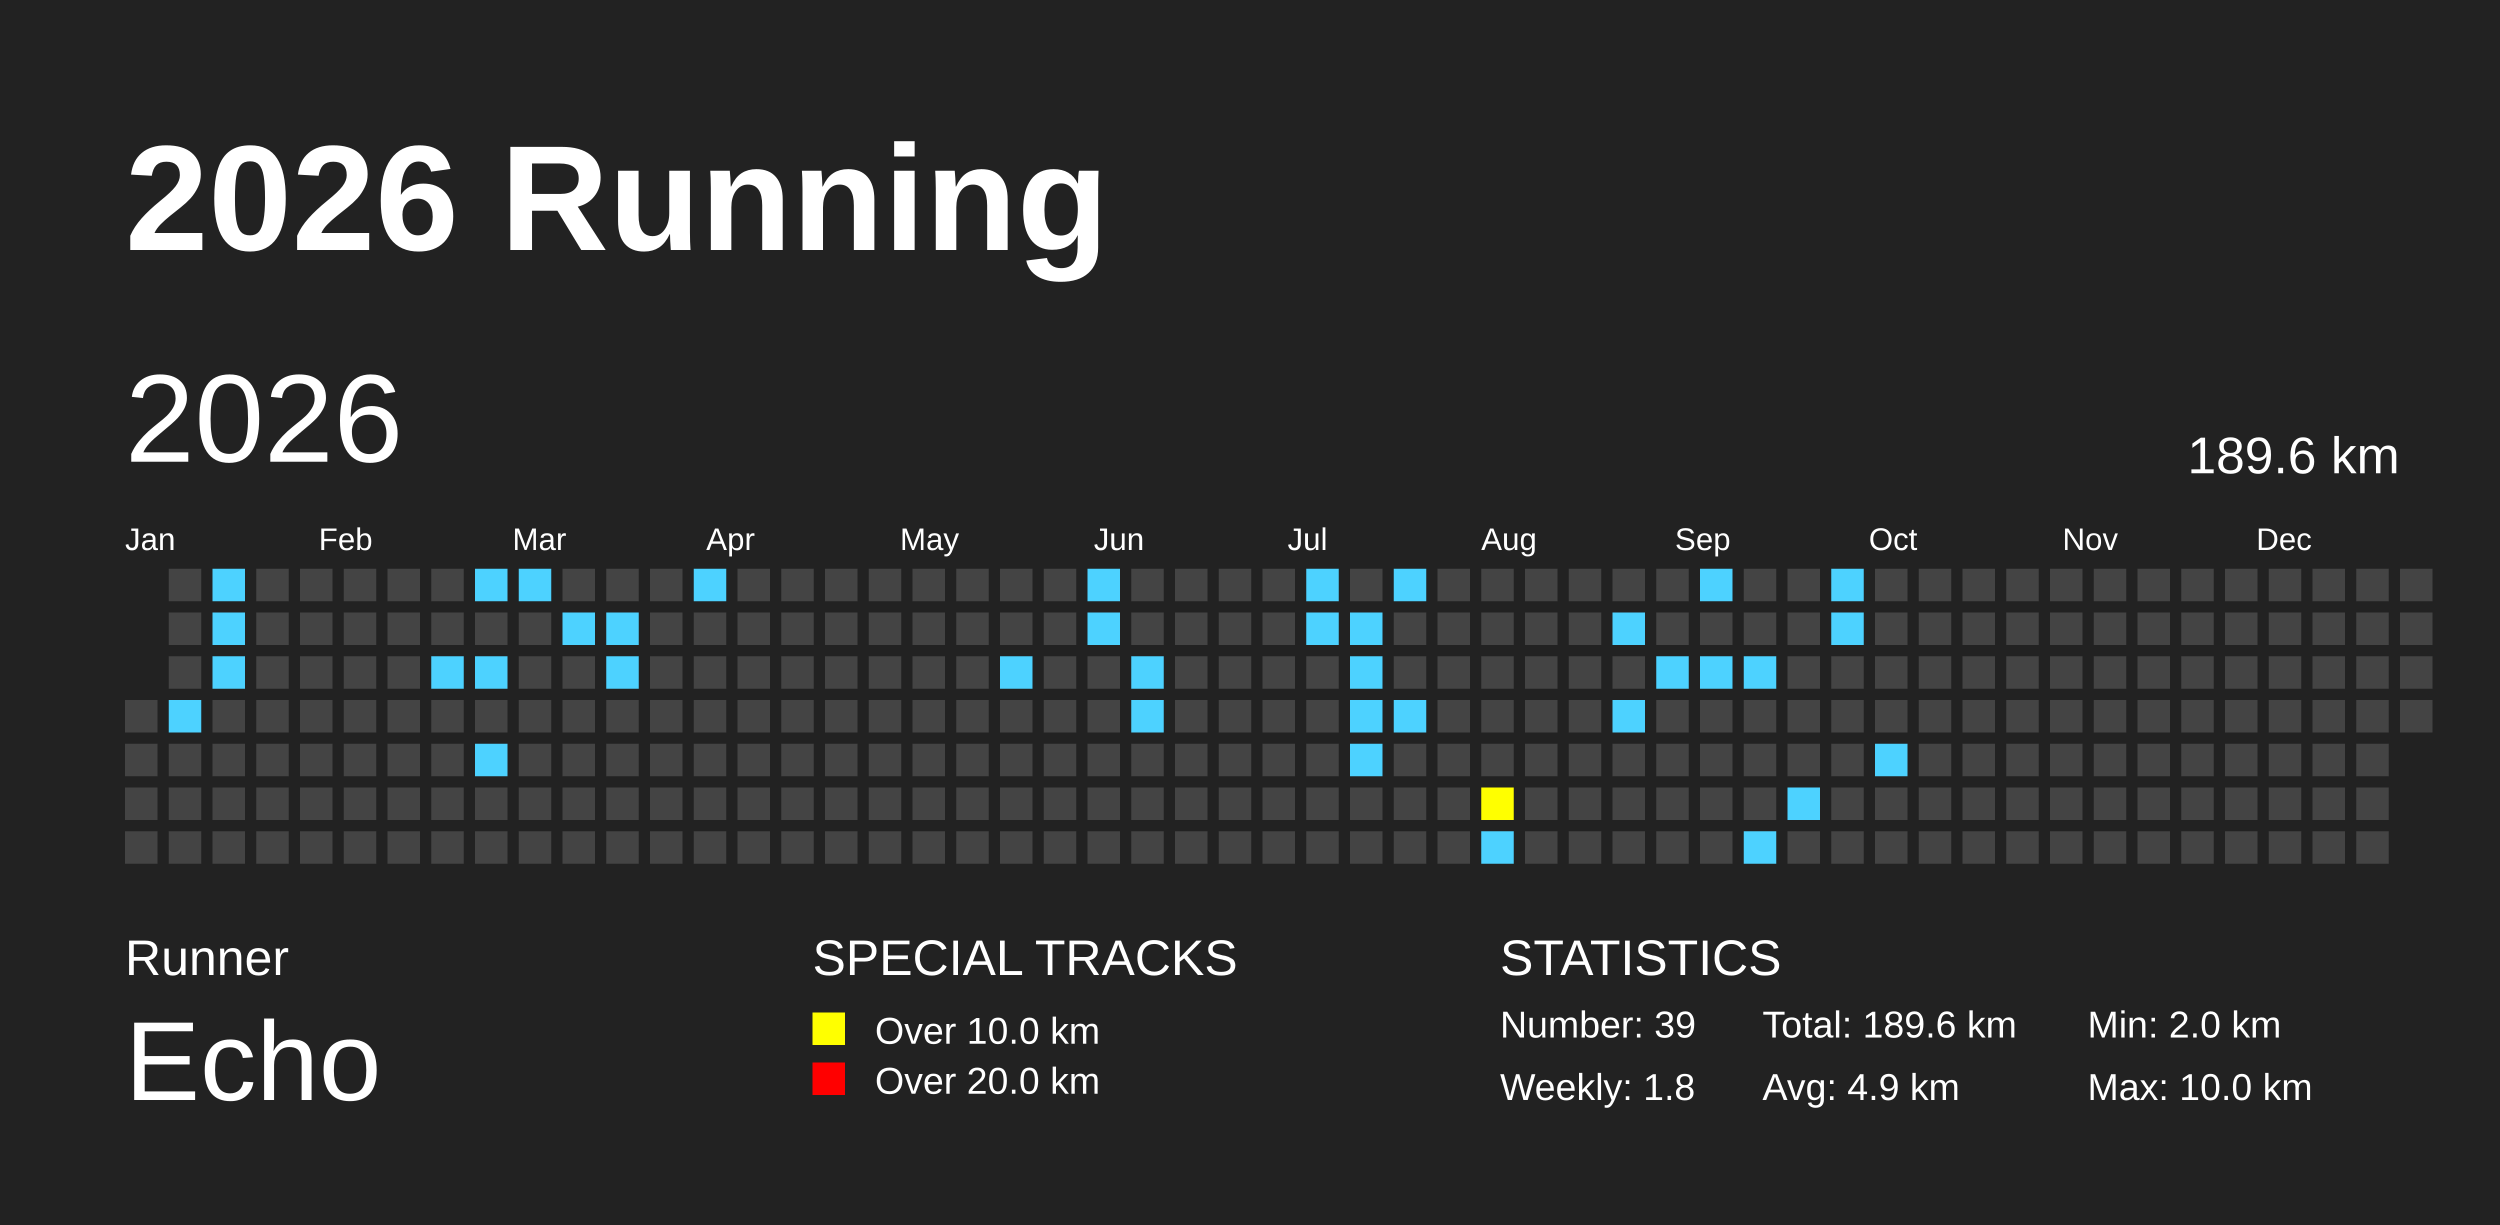
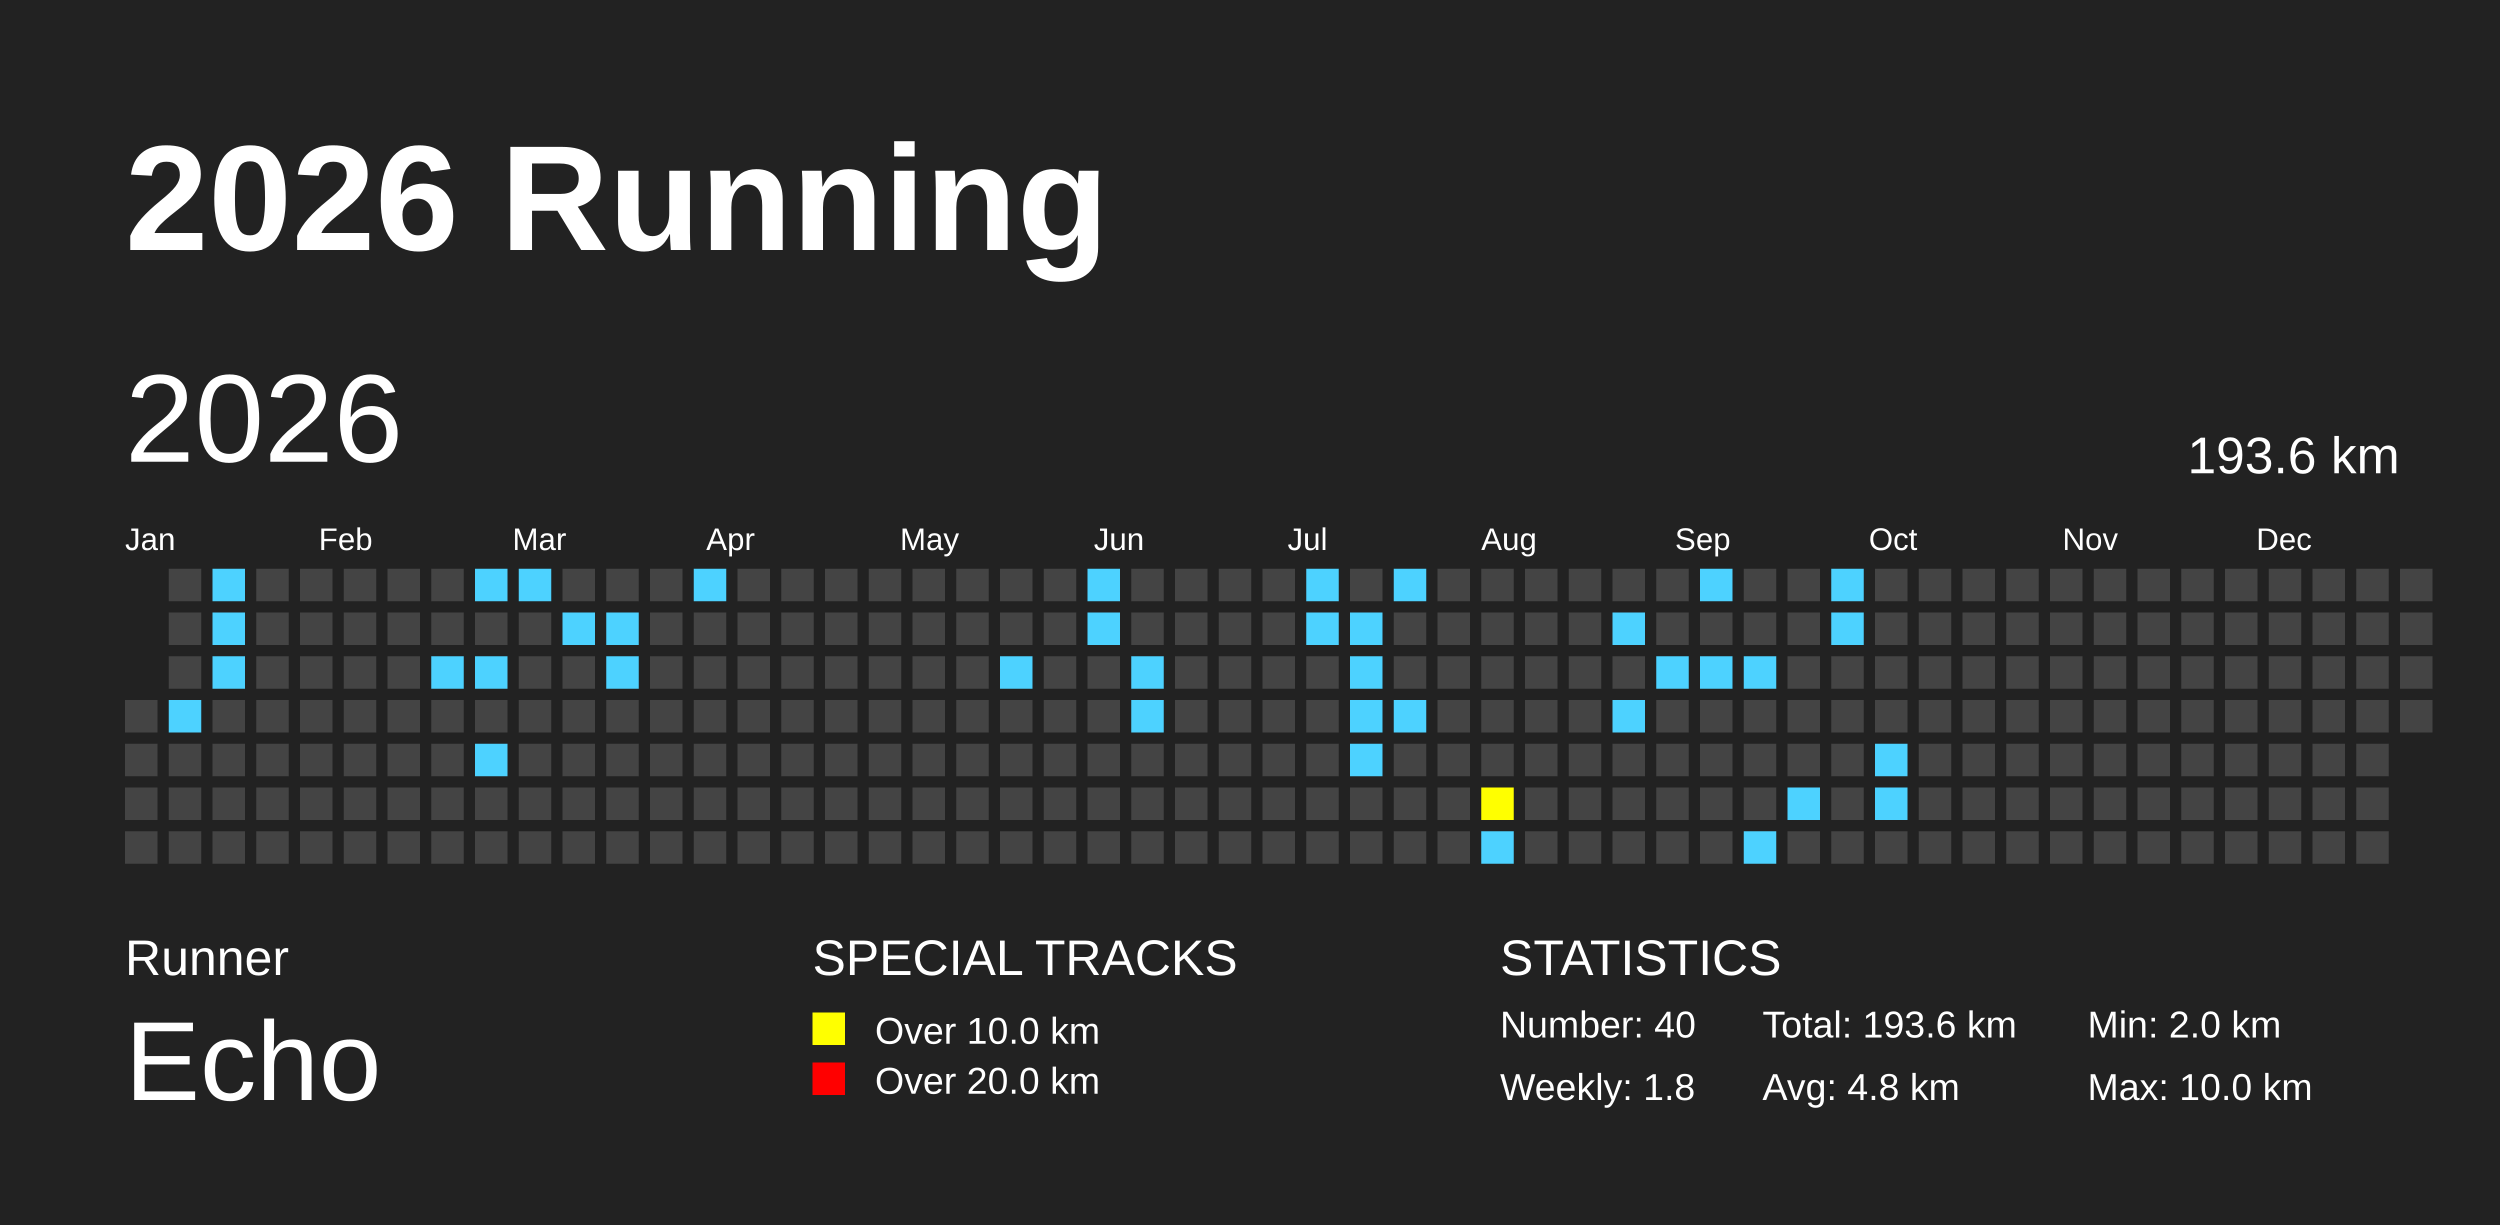
<svg xmlns="http://www.w3.org/2000/svg" baseProfile="full" height="98mm" version="1.1" viewBox="0,0,200,98" width="200mm">
  <defs />
  <rect fill="#222222" height="98" width="200" x="0" y="0" />
  <text fill="#FFFFFF" style="font-size:12px; font-family:Arial; font-weight:bold;" x="10" y="20">2026 Running</text>
  <text fill="#FFFFFF" style="font-size:4px; font-family:Arial" x="10" y="78">Runner</text>
  <text fill="#FFFFFF" style="font-size:9px; font-family:Arial" x="10" y="88">Echo</text>
  <text fill="#FFFFFF" style="font-size:4px; font-family:Arial" x="65" y="78">SPECIAL TRACKS</text>
  <rect fill="yellow" height="2.6" width="2.6" x="65" y="81" />
  <text fill="#FFFFFF" style="font-size:3px; font-family:Arial" x="70" y="83.5">Over 10.0 km</text>
  <rect fill="red" height="2.6" width="2.6" x="65" y="85" />
  <text fill="#FFFFFF" style="font-size:3px; font-family:Arial" x="70" y="87.5">Over 20.0 km</text>
  <text fill="#FFFFFF" style="font-size:4px; font-family:Arial" x="120" y="78">STATISTICS</text>
-   <text fill="#FFFFFF" style="font-size:3px; font-family:Arial" x="120" y="83">Number: 39</text>
+   <text fill="#FFFFFF" style="font-size:3px; font-family:Arial" x="120" y="83">Number: 40</text>
  <text fill="#FFFFFF" style="font-size:3px; font-family:Arial" x="120" y="88">Weekly: 1.8</text>
-   <text fill="#FFFFFF" style="font-size:3px; font-family:Arial" x="141" y="83">Total: 189.6 km</text>
-   <text fill="#FFFFFF" style="font-size:3px; font-family:Arial" x="141" y="88">Avg: 4.9 km</text>
+   <text fill="#FFFFFF" style="font-size:3px; font-family:Arial" x="141" y="83">Total: 193.6 km</text>
+   <text fill="#FFFFFF" style="font-size:3px; font-family:Arial" x="141" y="88">Avg: 4.8 km</text>
  <text fill="#FFFFFF" style="font-size:3px; font-family:Arial" x="167" y="83">Min: 2.0 km</text>
  <text fill="#FFFFFF" style="font-size:3px; font-family:Arial" x="167" y="88">Max: 10.0 km</text>
  <text dominant-baseline="hanging" fill="#FFFFFF" style="font-size:10.0px; font-family:Arial;" x="10" y="30">2026</text>
-   <text dominant-baseline="hanging" fill="#FFFFFF" style="font-size:4.125px; font-family:Arial;" x="175" y="35">189.6 km</text>
+   <text dominant-baseline="hanging" fill="#FFFFFF" style="font-size:4.125px; font-family:Arial;" x="175" y="35">193.6 km</text>
  <text fill="#FFFFFF" style="font-size:2.5px; font-family:Arial" x="10.0" y="44">Jan</text>
  <text fill="#FFFFFF" style="font-size:2.5px; font-family:Arial" x="25.5" y="44">Feb</text>
  <text fill="#FFFFFF" style="font-size:2.5px; font-family:Arial" x="41.0" y="44">Mar</text>
  <text fill="#FFFFFF" style="font-size:2.5px; font-family:Arial" x="56.5" y="44">Apr</text>
  <text fill="#FFFFFF" style="font-size:2.5px; font-family:Arial" x="72.0" y="44">May</text>
  <text fill="#FFFFFF" style="font-size:2.5px; font-family:Arial" x="87.5" y="44">Jun</text>
  <text fill="#FFFFFF" style="font-size:2.5px; font-family:Arial" x="103.0" y="44">Jul</text>
  <text fill="#FFFFFF" style="font-size:2.5px; font-family:Arial" x="118.5" y="44">Aug</text>
  <text fill="#FFFFFF" style="font-size:2.5px; font-family:Arial" x="134.0" y="44">Sep</text>
  <text fill="#FFFFFF" style="font-size:2.5px; font-family:Arial" x="149.5" y="44">Oct</text>
  <text fill="#FFFFFF" style="font-size:2.5px; font-family:Arial" x="165.0" y="44">Nov</text>
  <text fill="#FFFFFF" style="font-size:2.5px; font-family:Arial" x="180.5" y="44">Dec</text>
  <rect fill="#444444" height="2.6" width="2.6" x="10.0" y="56.0" />
  <rect fill="#444444" height="2.6" width="2.6" x="10.0" y="59.5" />
  <rect fill="#444444" height="2.6" width="2.6" x="10.0" y="63.0" />
  <rect fill="#444444" height="2.6" width="2.6" x="10.0" y="66.5" />
  <rect fill="#444444" height="2.6" width="2.6" x="13.5" y="45.5" />
  <rect fill="#444444" height="2.6" width="2.6" x="13.5" y="49.0" />
  <rect fill="#444444" height="2.6" width="2.6" x="13.5" y="52.5" />
  <rect fill="#4DD2FF" height="2.6" width="2.6" x="13.5" y="56.0" />
  <rect fill="#444444" height="2.6" width="2.6" x="13.5" y="59.5" />
  <rect fill="#444444" height="2.6" width="2.6" x="13.5" y="63.0" />
  <rect fill="#444444" height="2.6" width="2.6" x="13.5" y="66.5" />
  <rect fill="#4DD2FF" height="2.6" width="2.6" x="17.0" y="45.5" />
  <rect fill="#4DD2FF" height="2.6" width="2.6" x="17.0" y="49.0" />
  <rect fill="#4DD2FF" height="2.6" width="2.6" x="17.0" y="52.5" />
  <rect fill="#444444" height="2.6" width="2.6" x="17.0" y="56.0" />
  <rect fill="#444444" height="2.6" width="2.6" x="17.0" y="59.5" />
  <rect fill="#444444" height="2.6" width="2.6" x="17.0" y="63.0" />
  <rect fill="#444444" height="2.6" width="2.6" x="17.0" y="66.5" />
  <rect fill="#444444" height="2.6" width="2.6" x="20.5" y="45.5" />
  <rect fill="#444444" height="2.6" width="2.6" x="20.5" y="49.0" />
  <rect fill="#444444" height="2.6" width="2.6" x="20.5" y="52.5" />
  <rect fill="#444444" height="2.6" width="2.6" x="20.5" y="56.0" />
  <rect fill="#444444" height="2.6" width="2.6" x="20.5" y="59.5" />
  <rect fill="#444444" height="2.6" width="2.6" x="20.5" y="63.0" />
  <rect fill="#444444" height="2.6" width="2.6" x="20.5" y="66.5" />
  <rect fill="#444444" height="2.6" width="2.6" x="24.0" y="45.5" />
  <rect fill="#444444" height="2.6" width="2.6" x="24.0" y="49.0" />
  <rect fill="#444444" height="2.6" width="2.6" x="24.0" y="52.5" />
  <rect fill="#444444" height="2.6" width="2.6" x="24.0" y="56.0" />
  <rect fill="#444444" height="2.6" width="2.6" x="24.0" y="59.5" />
  <rect fill="#444444" height="2.6" width="2.6" x="24.0" y="63.0" />
  <rect fill="#444444" height="2.6" width="2.6" x="24.0" y="66.5" />
  <rect fill="#444444" height="2.6" width="2.6" x="27.5" y="45.5" />
  <rect fill="#444444" height="2.6" width="2.6" x="27.5" y="49.0" />
  <rect fill="#444444" height="2.6" width="2.6" x="27.5" y="52.5" />
  <rect fill="#444444" height="2.6" width="2.6" x="27.5" y="56.0" />
  <rect fill="#444444" height="2.6" width="2.6" x="27.5" y="59.5" />
  <rect fill="#444444" height="2.6" width="2.6" x="27.5" y="63.0" />
  <rect fill="#444444" height="2.6" width="2.6" x="27.5" y="66.5" />
  <rect fill="#444444" height="2.6" width="2.6" x="31.0" y="45.5" />
  <rect fill="#444444" height="2.6" width="2.6" x="31.0" y="49.0" />
  <rect fill="#444444" height="2.6" width="2.6" x="31.0" y="52.5" />
  <rect fill="#444444" height="2.6" width="2.6" x="31.0" y="56.0" />
  <rect fill="#444444" height="2.6" width="2.6" x="31.0" y="59.5" />
  <rect fill="#444444" height="2.6" width="2.6" x="31.0" y="63.0" />
  <rect fill="#444444" height="2.6" width="2.6" x="31.0" y="66.5" />
  <rect fill="#444444" height="2.6" width="2.6" x="34.5" y="45.5" />
  <rect fill="#444444" height="2.6" width="2.6" x="34.5" y="49.0" />
  <rect fill="#4DD2FF" height="2.6" width="2.6" x="34.5" y="52.5" />
  <rect fill="#444444" height="2.6" width="2.6" x="34.5" y="56.0" />
  <rect fill="#444444" height="2.6" width="2.6" x="34.5" y="59.5" />
  <rect fill="#444444" height="2.6" width="2.6" x="34.5" y="63.0" />
  <rect fill="#444444" height="2.6" width="2.6" x="34.5" y="66.5" />
  <rect fill="#4DD2FF" height="2.6" width="2.6" x="38.0" y="45.5" />
  <rect fill="#444444" height="2.6" width="2.6" x="38.0" y="49.0" />
  <rect fill="#4DD2FF" height="2.6" width="2.6" x="38.0" y="52.5" />
  <rect fill="#444444" height="2.6" width="2.6" x="38.0" y="56.0" />
  <rect fill="#4DD2FF" height="2.6" width="2.6" x="38.0" y="59.5" />
  <rect fill="#444444" height="2.6" width="2.6" x="38.0" y="63.0" />
  <rect fill="#444444" height="2.6" width="2.6" x="38.0" y="66.5" />
  <rect fill="#4DD2FF" height="2.6" width="2.6" x="41.5" y="45.5" />
  <rect fill="#444444" height="2.6" width="2.6" x="41.5" y="49.0" />
  <rect fill="#444444" height="2.6" width="2.6" x="41.5" y="52.5" />
  <rect fill="#444444" height="2.6" width="2.6" x="41.5" y="56.0" />
  <rect fill="#444444" height="2.6" width="2.6" x="41.5" y="59.5" />
  <rect fill="#444444" height="2.6" width="2.6" x="41.5" y="63.0" />
  <rect fill="#444444" height="2.6" width="2.6" x="41.5" y="66.5" />
  <rect fill="#444444" height="2.6" width="2.6" x="45.0" y="45.5" />
  <rect fill="#4DD2FF" height="2.6" width="2.6" x="45.0" y="49.0" />
  <rect fill="#444444" height="2.6" width="2.6" x="45.0" y="52.5" />
  <rect fill="#444444" height="2.6" width="2.6" x="45.0" y="56.0" />
  <rect fill="#444444" height="2.6" width="2.6" x="45.0" y="59.5" />
  <rect fill="#444444" height="2.6" width="2.6" x="45.0" y="63.0" />
  <rect fill="#444444" height="2.6" width="2.6" x="45.0" y="66.5" />
  <rect fill="#444444" height="2.6" width="2.6" x="48.5" y="45.5" />
  <rect fill="#4DD2FF" height="2.6" width="2.6" x="48.5" y="49.0" />
  <rect fill="#4DD2FF" height="2.6" width="2.6" x="48.5" y="52.5" />
  <rect fill="#444444" height="2.6" width="2.6" x="48.5" y="56.0" />
  <rect fill="#444444" height="2.6" width="2.6" x="48.5" y="59.5" />
  <rect fill="#444444" height="2.6" width="2.6" x="48.5" y="63.0" />
  <rect fill="#444444" height="2.6" width="2.6" x="48.5" y="66.5" />
  <rect fill="#444444" height="2.6" width="2.6" x="52.0" y="45.5" />
  <rect fill="#444444" height="2.6" width="2.6" x="52.0" y="49.0" />
  <rect fill="#444444" height="2.6" width="2.6" x="52.0" y="52.5" />
  <rect fill="#444444" height="2.6" width="2.6" x="52.0" y="56.0" />
  <rect fill="#444444" height="2.6" width="2.6" x="52.0" y="59.5" />
  <rect fill="#444444" height="2.6" width="2.6" x="52.0" y="63.0" />
  <rect fill="#444444" height="2.6" width="2.6" x="52.0" y="66.5" />
  <rect fill="#4DD2FF" height="2.6" width="2.6" x="55.5" y="45.5" />
  <rect fill="#444444" height="2.6" width="2.6" x="55.5" y="49.0" />
  <rect fill="#444444" height="2.6" width="2.6" x="55.5" y="52.5" />
  <rect fill="#444444" height="2.6" width="2.6" x="55.5" y="56.0" />
  <rect fill="#444444" height="2.6" width="2.6" x="55.5" y="59.5" />
  <rect fill="#444444" height="2.6" width="2.6" x="55.5" y="63.0" />
  <rect fill="#444444" height="2.6" width="2.6" x="55.5" y="66.5" />
  <rect fill="#444444" height="2.6" width="2.6" x="59.0" y="45.5" />
  <rect fill="#444444" height="2.6" width="2.6" x="59.0" y="49.0" />
  <rect fill="#444444" height="2.6" width="2.6" x="59.0" y="52.5" />
  <rect fill="#444444" height="2.6" width="2.6" x="59.0" y="56.0" />
  <rect fill="#444444" height="2.6" width="2.6" x="59.0" y="59.5" />
  <rect fill="#444444" height="2.6" width="2.6" x="59.0" y="63.0" />
  <rect fill="#444444" height="2.6" width="2.6" x="59.0" y="66.5" />
  <rect fill="#444444" height="2.6" width="2.6" x="62.5" y="45.5" />
  <rect fill="#444444" height="2.6" width="2.6" x="62.5" y="49.0" />
  <rect fill="#444444" height="2.6" width="2.6" x="62.5" y="52.5" />
  <rect fill="#444444" height="2.6" width="2.6" x="62.5" y="56.0" />
  <rect fill="#444444" height="2.6" width="2.6" x="62.5" y="59.5" />
  <rect fill="#444444" height="2.6" width="2.6" x="62.5" y="63.0" />
  <rect fill="#444444" height="2.6" width="2.6" x="62.5" y="66.5" />
  <rect fill="#444444" height="2.6" width="2.6" x="66.0" y="45.5" />
  <rect fill="#444444" height="2.6" width="2.6" x="66.0" y="49.0" />
  <rect fill="#444444" height="2.6" width="2.6" x="66.0" y="52.5" />
  <rect fill="#444444" height="2.6" width="2.6" x="66.0" y="56.0" />
  <rect fill="#444444" height="2.6" width="2.6" x="66.0" y="59.5" />
  <rect fill="#444444" height="2.6" width="2.6" x="66.0" y="63.0" />
  <rect fill="#444444" height="2.6" width="2.6" x="66.0" y="66.5" />
  <rect fill="#444444" height="2.6" width="2.6" x="69.5" y="45.5" />
  <rect fill="#444444" height="2.6" width="2.6" x="69.5" y="49.0" />
  <rect fill="#444444" height="2.6" width="2.6" x="69.5" y="52.5" />
  <rect fill="#444444" height="2.6" width="2.6" x="69.5" y="56.0" />
  <rect fill="#444444" height="2.6" width="2.6" x="69.5" y="59.5" />
  <rect fill="#444444" height="2.6" width="2.6" x="69.5" y="63.0" />
  <rect fill="#444444" height="2.6" width="2.6" x="69.5" y="66.5" />
  <rect fill="#444444" height="2.6" width="2.6" x="73.0" y="45.5" />
  <rect fill="#444444" height="2.6" width="2.6" x="73.0" y="49.0" />
  <rect fill="#444444" height="2.6" width="2.6" x="73.0" y="52.5" />
  <rect fill="#444444" height="2.6" width="2.6" x="73.0" y="56.0" />
  <rect fill="#444444" height="2.6" width="2.6" x="73.0" y="59.5" />
  <rect fill="#444444" height="2.6" width="2.6" x="73.0" y="63.0" />
  <rect fill="#444444" height="2.6" width="2.6" x="73.0" y="66.5" />
  <rect fill="#444444" height="2.6" width="2.6" x="76.5" y="45.5" />
  <rect fill="#444444" height="2.6" width="2.6" x="76.5" y="49.0" />
  <rect fill="#444444" height="2.6" width="2.6" x="76.5" y="52.5" />
  <rect fill="#444444" height="2.6" width="2.6" x="76.5" y="56.0" />
  <rect fill="#444444" height="2.6" width="2.6" x="76.5" y="59.5" />
  <rect fill="#444444" height="2.6" width="2.6" x="76.5" y="63.0" />
  <rect fill="#444444" height="2.6" width="2.6" x="76.5" y="66.5" />
  <rect fill="#444444" height="2.6" width="2.6" x="80.0" y="45.5" />
  <rect fill="#444444" height="2.6" width="2.6" x="80.0" y="49.0" />
  <rect fill="#4DD2FF" height="2.6" width="2.6" x="80.0" y="52.5" />
  <rect fill="#444444" height="2.6" width="2.6" x="80.0" y="56.0" />
  <rect fill="#444444" height="2.6" width="2.6" x="80.0" y="59.5" />
  <rect fill="#444444" height="2.6" width="2.6" x="80.0" y="63.0" />
  <rect fill="#444444" height="2.6" width="2.6" x="80.0" y="66.5" />
  <rect fill="#444444" height="2.6" width="2.6" x="83.5" y="45.5" />
  <rect fill="#444444" height="2.6" width="2.6" x="83.5" y="49.0" />
  <rect fill="#444444" height="2.6" width="2.6" x="83.5" y="52.5" />
  <rect fill="#444444" height="2.6" width="2.6" x="83.5" y="56.0" />
  <rect fill="#444444" height="2.6" width="2.6" x="83.5" y="59.5" />
  <rect fill="#444444" height="2.6" width="2.6" x="83.5" y="63.0" />
  <rect fill="#444444" height="2.6" width="2.6" x="83.5" y="66.5" />
  <rect fill="#4DD2FF" height="2.6" width="2.6" x="87.0" y="45.5" />
  <rect fill="#4DD2FF" height="2.6" width="2.6" x="87.0" y="49.0" />
  <rect fill="#444444" height="2.6" width="2.6" x="87.0" y="52.5" />
  <rect fill="#444444" height="2.6" width="2.6" x="87.0" y="56.0" />
  <rect fill="#444444" height="2.6" width="2.6" x="87.0" y="59.5" />
  <rect fill="#444444" height="2.6" width="2.6" x="87.0" y="63.0" />
  <rect fill="#444444" height="2.6" width="2.6" x="87.0" y="66.5" />
  <rect fill="#444444" height="2.6" width="2.6" x="90.5" y="45.5" />
  <rect fill="#444444" height="2.6" width="2.6" x="90.5" y="49.0" />
  <rect fill="#4DD2FF" height="2.6" width="2.6" x="90.5" y="52.5" />
  <rect fill="#4DD2FF" height="2.6" width="2.6" x="90.5" y="56.0" />
  <rect fill="#444444" height="2.6" width="2.6" x="90.5" y="59.5" />
  <rect fill="#444444" height="2.6" width="2.6" x="90.5" y="63.0" />
  <rect fill="#444444" height="2.6" width="2.6" x="90.5" y="66.5" />
  <rect fill="#444444" height="2.6" width="2.6" x="94.0" y="45.5" />
  <rect fill="#444444" height="2.6" width="2.6" x="94.0" y="49.0" />
  <rect fill="#444444" height="2.6" width="2.6" x="94.0" y="52.5" />
  <rect fill="#444444" height="2.6" width="2.6" x="94.0" y="56.0" />
  <rect fill="#444444" height="2.6" width="2.6" x="94.0" y="59.5" />
  <rect fill="#444444" height="2.6" width="2.6" x="94.0" y="63.0" />
  <rect fill="#444444" height="2.6" width="2.6" x="94.0" y="66.5" />
  <rect fill="#444444" height="2.6" width="2.6" x="97.5" y="45.5" />
  <rect fill="#444444" height="2.6" width="2.6" x="97.5" y="49.0" />
  <rect fill="#444444" height="2.6" width="2.6" x="97.5" y="52.5" />
  <rect fill="#444444" height="2.6" width="2.6" x="97.5" y="56.0" />
  <rect fill="#444444" height="2.6" width="2.6" x="97.5" y="59.5" />
  <rect fill="#444444" height="2.6" width="2.6" x="97.5" y="63.0" />
  <rect fill="#444444" height="2.6" width="2.6" x="97.5" y="66.5" />
  <rect fill="#444444" height="2.6" width="2.6" x="101.0" y="45.5" />
  <rect fill="#444444" height="2.6" width="2.6" x="101.0" y="49.0" />
  <rect fill="#444444" height="2.6" width="2.6" x="101.0" y="52.5" />
  <rect fill="#444444" height="2.6" width="2.6" x="101.0" y="56.0" />
  <rect fill="#444444" height="2.6" width="2.6" x="101.0" y="59.5" />
  <rect fill="#444444" height="2.6" width="2.6" x="101.0" y="63.0" />
  <rect fill="#444444" height="2.6" width="2.6" x="101.0" y="66.5" />
  <rect fill="#4DD2FF" height="2.6" width="2.6" x="104.5" y="45.5" />
  <rect fill="#4DD2FF" height="2.6" width="2.6" x="104.5" y="49.0" />
  <rect fill="#444444" height="2.6" width="2.6" x="104.5" y="52.5" />
  <rect fill="#444444" height="2.6" width="2.6" x="104.5" y="56.0" />
  <rect fill="#444444" height="2.6" width="2.6" x="104.5" y="59.5" />
  <rect fill="#444444" height="2.6" width="2.6" x="104.5" y="63.0" />
  <rect fill="#444444" height="2.6" width="2.6" x="104.5" y="66.5" />
  <rect fill="#444444" height="2.6" width="2.6" x="108.0" y="45.5" />
  <rect fill="#4DD2FF" height="2.6" width="2.6" x="108.0" y="49.0" />
  <rect fill="#4DD2FF" height="2.6" width="2.6" x="108.0" y="52.5" />
  <rect fill="#4DD2FF" height="2.6" width="2.6" x="108.0" y="56.0" />
  <rect fill="#4DD2FF" height="2.6" width="2.6" x="108.0" y="59.5" />
  <rect fill="#444444" height="2.6" width="2.6" x="108.0" y="63.0" />
  <rect fill="#444444" height="2.6" width="2.6" x="108.0" y="66.5" />
  <rect fill="#4DD2FF" height="2.6" width="2.6" x="111.5" y="45.5" />
  <rect fill="#444444" height="2.6" width="2.6" x="111.5" y="49.0" />
  <rect fill="#444444" height="2.6" width="2.6" x="111.5" y="52.5" />
  <rect fill="#4DD2FF" height="2.6" width="2.6" x="111.5" y="56.0" />
  <rect fill="#444444" height="2.6" width="2.6" x="111.5" y="59.5" />
  <rect fill="#444444" height="2.6" width="2.6" x="111.5" y="63.0" />
  <rect fill="#444444" height="2.6" width="2.6" x="111.5" y="66.5" />
  <rect fill="#444444" height="2.6" width="2.6" x="115.0" y="45.5" />
  <rect fill="#444444" height="2.6" width="2.6" x="115.0" y="49.0" />
  <rect fill="#444444" height="2.6" width="2.6" x="115.0" y="52.5" />
  <rect fill="#444444" height="2.6" width="2.6" x="115.0" y="56.0" />
  <rect fill="#444444" height="2.6" width="2.6" x="115.0" y="59.5" />
  <rect fill="#444444" height="2.6" width="2.6" x="115.0" y="63.0" />
  <rect fill="#444444" height="2.6" width="2.6" x="115.0" y="66.5" />
  <rect fill="#444444" height="2.6" width="2.6" x="118.5" y="45.5" />
  <rect fill="#444444" height="2.6" width="2.6" x="118.5" y="49.0" />
  <rect fill="#444444" height="2.6" width="2.6" x="118.5" y="52.5" />
  <rect fill="#444444" height="2.6" width="2.6" x="118.5" y="56.0" />
  <rect fill="#444444" height="2.6" width="2.6" x="118.5" y="59.5" />
  <rect fill="yellow" height="2.6" width="2.6" x="118.5" y="63.0" />
  <rect fill="#4DD2FF" height="2.6" width="2.6" x="118.5" y="66.5" />
  <rect fill="#444444" height="2.6" width="2.6" x="122.0" y="45.5" />
  <rect fill="#444444" height="2.6" width="2.6" x="122.0" y="49.0" />
  <rect fill="#444444" height="2.6" width="2.6" x="122.0" y="52.5" />
  <rect fill="#444444" height="2.6" width="2.6" x="122.0" y="56.0" />
  <rect fill="#444444" height="2.6" width="2.6" x="122.0" y="59.5" />
  <rect fill="#444444" height="2.6" width="2.6" x="122.0" y="63.0" />
  <rect fill="#444444" height="2.6" width="2.6" x="122.0" y="66.5" />
  <rect fill="#444444" height="2.6" width="2.6" x="125.5" y="45.5" />
  <rect fill="#444444" height="2.6" width="2.6" x="125.5" y="49.0" />
  <rect fill="#444444" height="2.6" width="2.6" x="125.5" y="52.5" />
  <rect fill="#444444" height="2.6" width="2.6" x="125.5" y="56.0" />
  <rect fill="#444444" height="2.6" width="2.6" x="125.5" y="59.5" />
  <rect fill="#444444" height="2.6" width="2.6" x="125.5" y="63.0" />
  <rect fill="#444444" height="2.6" width="2.6" x="125.5" y="66.5" />
  <rect fill="#444444" height="2.6" width="2.6" x="129.0" y="45.5" />
  <rect fill="#4DD2FF" height="2.6" width="2.6" x="129.0" y="49.0" />
  <rect fill="#444444" height="2.6" width="2.6" x="129.0" y="52.5" />
  <rect fill="#4DD2FF" height="2.6" width="2.6" x="129.0" y="56.0" />
  <rect fill="#444444" height="2.6" width="2.6" x="129.0" y="59.5" />
  <rect fill="#444444" height="2.6" width="2.6" x="129.0" y="63.0" />
  <rect fill="#444444" height="2.6" width="2.6" x="129.0" y="66.5" />
  <rect fill="#444444" height="2.6" width="2.6" x="132.5" y="45.5" />
  <rect fill="#444444" height="2.6" width="2.6" x="132.5" y="49.0" />
  <rect fill="#4DD2FF" height="2.6" width="2.6" x="132.5" y="52.5" />
  <rect fill="#444444" height="2.6" width="2.6" x="132.5" y="56.0" />
  <rect fill="#444444" height="2.6" width="2.6" x="132.5" y="59.5" />
  <rect fill="#444444" height="2.6" width="2.6" x="132.5" y="63.0" />
  <rect fill="#444444" height="2.6" width="2.6" x="132.5" y="66.5" />
  <rect fill="#4DD2FF" height="2.6" width="2.6" x="136.0" y="45.5" />
  <rect fill="#444444" height="2.6" width="2.6" x="136.0" y="49.0" />
  <rect fill="#4DD2FF" height="2.6" width="2.6" x="136.0" y="52.5" />
  <rect fill="#444444" height="2.6" width="2.6" x="136.0" y="56.0" />
  <rect fill="#444444" height="2.6" width="2.6" x="136.0" y="59.5" />
  <rect fill="#444444" height="2.6" width="2.6" x="136.0" y="63.0" />
  <rect fill="#444444" height="2.6" width="2.6" x="136.0" y="66.5" />
  <rect fill="#444444" height="2.6" width="2.6" x="139.5" y="45.5" />
  <rect fill="#444444" height="2.6" width="2.6" x="139.5" y="49.0" />
  <rect fill="#4DD2FF" height="2.6" width="2.6" x="139.5" y="52.5" />
  <rect fill="#444444" height="2.6" width="2.6" x="139.5" y="56.0" />
  <rect fill="#444444" height="2.6" width="2.6" x="139.5" y="59.5" />
  <rect fill="#444444" height="2.6" width="2.6" x="139.5" y="63.0" />
  <rect fill="#4DD2FF" height="2.6" width="2.6" x="139.5" y="66.5" />
  <rect fill="#444444" height="2.6" width="2.6" x="143.0" y="45.5" />
  <rect fill="#444444" height="2.6" width="2.6" x="143.0" y="49.0" />
  <rect fill="#444444" height="2.6" width="2.6" x="143.0" y="52.5" />
  <rect fill="#444444" height="2.6" width="2.6" x="143.0" y="56.0" />
  <rect fill="#444444" height="2.6" width="2.6" x="143.0" y="59.5" />
  <rect fill="#4DD2FF" height="2.6" width="2.6" x="143.0" y="63.0" />
  <rect fill="#444444" height="2.6" width="2.6" x="143.0" y="66.5" />
  <rect fill="#4DD2FF" height="2.6" width="2.6" x="146.5" y="45.5" />
  <rect fill="#4DD2FF" height="2.6" width="2.6" x="146.5" y="49.0" />
  <rect fill="#444444" height="2.6" width="2.6" x="146.5" y="52.5" />
  <rect fill="#444444" height="2.6" width="2.6" x="146.5" y="56.0" />
  <rect fill="#444444" height="2.6" width="2.6" x="146.5" y="59.5" />
  <rect fill="#444444" height="2.6" width="2.6" x="146.5" y="63.0" />
  <rect fill="#444444" height="2.6" width="2.6" x="146.5" y="66.5" />
  <rect fill="#444444" height="2.6" width="2.6" x="150.0" y="45.5" />
  <rect fill="#444444" height="2.6" width="2.6" x="150.0" y="49.0" />
  <rect fill="#444444" height="2.6" width="2.6" x="150.0" y="52.5" />
  <rect fill="#444444" height="2.6" width="2.6" x="150.0" y="56.0" />
  <rect fill="#4DD2FF" height="2.6" width="2.6" x="150.0" y="59.5" />
-   <rect fill="#444444" height="2.6" width="2.6" x="150.0" y="63.0" />
+   <rect fill="#4DD2FF" height="2.6" width="2.6" x="150.0" y="63.0" />
  <rect fill="#444444" height="2.6" width="2.6" x="150.0" y="66.5" />
  <rect fill="#444444" height="2.6" width="2.6" x="153.5" y="45.5" />
  <rect fill="#444444" height="2.6" width="2.6" x="153.5" y="49.0" />
  <rect fill="#444444" height="2.6" width="2.6" x="153.5" y="52.5" />
  <rect fill="#444444" height="2.6" width="2.6" x="153.5" y="56.0" />
  <rect fill="#444444" height="2.6" width="2.6" x="153.5" y="59.5" />
  <rect fill="#444444" height="2.6" width="2.6" x="153.5" y="63.0" />
  <rect fill="#444444" height="2.6" width="2.6" x="153.5" y="66.5" />
  <rect fill="#444444" height="2.6" width="2.6" x="157.0" y="45.5" />
  <rect fill="#444444" height="2.6" width="2.6" x="157.0" y="49.0" />
  <rect fill="#444444" height="2.6" width="2.6" x="157.0" y="52.5" />
  <rect fill="#444444" height="2.6" width="2.6" x="157.0" y="56.0" />
  <rect fill="#444444" height="2.6" width="2.6" x="157.0" y="59.5" />
  <rect fill="#444444" height="2.6" width="2.6" x="157.0" y="63.0" />
  <rect fill="#444444" height="2.6" width="2.6" x="157.0" y="66.5" />
  <rect fill="#444444" height="2.6" width="2.6" x="160.5" y="45.5" />
  <rect fill="#444444" height="2.6" width="2.6" x="160.5" y="49.0" />
  <rect fill="#444444" height="2.6" width="2.6" x="160.5" y="52.5" />
  <rect fill="#444444" height="2.6" width="2.6" x="160.5" y="56.0" />
  <rect fill="#444444" height="2.6" width="2.6" x="160.5" y="59.5" />
  <rect fill="#444444" height="2.6" width="2.6" x="160.5" y="63.0" />
  <rect fill="#444444" height="2.6" width="2.6" x="160.5" y="66.5" />
  <rect fill="#444444" height="2.6" width="2.6" x="164.0" y="45.5" />
  <rect fill="#444444" height="2.6" width="2.6" x="164.0" y="49.0" />
  <rect fill="#444444" height="2.6" width="2.6" x="164.0" y="52.5" />
  <rect fill="#444444" height="2.6" width="2.6" x="164.0" y="56.0" />
  <rect fill="#444444" height="2.6" width="2.6" x="164.0" y="59.5" />
  <rect fill="#444444" height="2.6" width="2.6" x="164.0" y="63.0" />
  <rect fill="#444444" height="2.6" width="2.6" x="164.0" y="66.5" />
  <rect fill="#444444" height="2.6" width="2.6" x="167.5" y="45.5" />
  <rect fill="#444444" height="2.6" width="2.6" x="167.5" y="49.0" />
  <rect fill="#444444" height="2.6" width="2.6" x="167.5" y="52.5" />
  <rect fill="#444444" height="2.6" width="2.6" x="167.5" y="56.0" />
  <rect fill="#444444" height="2.6" width="2.6" x="167.5" y="59.5" />
  <rect fill="#444444" height="2.6" width="2.6" x="167.5" y="63.0" />
  <rect fill="#444444" height="2.6" width="2.6" x="167.5" y="66.5" />
  <rect fill="#444444" height="2.6" width="2.6" x="171.0" y="45.5" />
  <rect fill="#444444" height="2.6" width="2.6" x="171.0" y="49.0" />
  <rect fill="#444444" height="2.6" width="2.6" x="171.0" y="52.5" />
  <rect fill="#444444" height="2.6" width="2.6" x="171.0" y="56.0" />
  <rect fill="#444444" height="2.6" width="2.6" x="171.0" y="59.5" />
  <rect fill="#444444" height="2.6" width="2.6" x="171.0" y="63.0" />
  <rect fill="#444444" height="2.6" width="2.6" x="171.0" y="66.5" />
  <rect fill="#444444" height="2.6" width="2.6" x="174.5" y="45.5" />
  <rect fill="#444444" height="2.6" width="2.6" x="174.5" y="49.0" />
  <rect fill="#444444" height="2.6" width="2.6" x="174.5" y="52.5" />
  <rect fill="#444444" height="2.6" width="2.6" x="174.5" y="56.0" />
  <rect fill="#444444" height="2.6" width="2.6" x="174.5" y="59.5" />
  <rect fill="#444444" height="2.6" width="2.6" x="174.5" y="63.0" />
  <rect fill="#444444" height="2.6" width="2.6" x="174.5" y="66.5" />
  <rect fill="#444444" height="2.6" width="2.6" x="178.0" y="45.5" />
  <rect fill="#444444" height="2.6" width="2.6" x="178.0" y="49.0" />
  <rect fill="#444444" height="2.6" width="2.6" x="178.0" y="52.5" />
  <rect fill="#444444" height="2.6" width="2.6" x="178.0" y="56.0" />
  <rect fill="#444444" height="2.6" width="2.6" x="178.0" y="59.5" />
  <rect fill="#444444" height="2.6" width="2.6" x="178.0" y="63.0" />
  <rect fill="#444444" height="2.6" width="2.6" x="178.0" y="66.5" />
  <rect fill="#444444" height="2.6" width="2.6" x="181.5" y="45.5" />
  <rect fill="#444444" height="2.6" width="2.6" x="181.5" y="49.0" />
  <rect fill="#444444" height="2.6" width="2.6" x="181.5" y="52.5" />
  <rect fill="#444444" height="2.6" width="2.6" x="181.5" y="56.0" />
  <rect fill="#444444" height="2.6" width="2.6" x="181.5" y="59.5" />
  <rect fill="#444444" height="2.6" width="2.6" x="181.5" y="63.0" />
  <rect fill="#444444" height="2.6" width="2.6" x="181.5" y="66.5" />
  <rect fill="#444444" height="2.6" width="2.6" x="185.0" y="45.5" />
  <rect fill="#444444" height="2.6" width="2.6" x="185.0" y="49.0" />
  <rect fill="#444444" height="2.6" width="2.6" x="185.0" y="52.5" />
  <rect fill="#444444" height="2.6" width="2.6" x="185.0" y="56.0" />
  <rect fill="#444444" height="2.6" width="2.6" x="185.0" y="59.5" />
  <rect fill="#444444" height="2.6" width="2.6" x="185.0" y="63.0" />
  <rect fill="#444444" height="2.6" width="2.6" x="185.0" y="66.5" />
  <rect fill="#444444" height="2.6" width="2.6" x="188.5" y="45.5" />
  <rect fill="#444444" height="2.6" width="2.6" x="188.5" y="49.0" />
  <rect fill="#444444" height="2.6" width="2.6" x="188.5" y="52.5" />
  <rect fill="#444444" height="2.6" width="2.6" x="188.5" y="56.0" />
  <rect fill="#444444" height="2.6" width="2.6" x="188.5" y="59.5" />
  <rect fill="#444444" height="2.6" width="2.6" x="188.5" y="63.0" />
  <rect fill="#444444" height="2.6" width="2.6" x="188.5" y="66.5" />
  <rect fill="#444444" height="2.6" width="2.6" x="192.0" y="45.5" />
  <rect fill="#444444" height="2.6" width="2.6" x="192.0" y="49.0" />
  <rect fill="#444444" height="2.6" width="2.6" x="192.0" y="52.5" />
  <rect fill="#444444" height="2.6" width="2.6" x="192.0" y="56.0" />
</svg>
